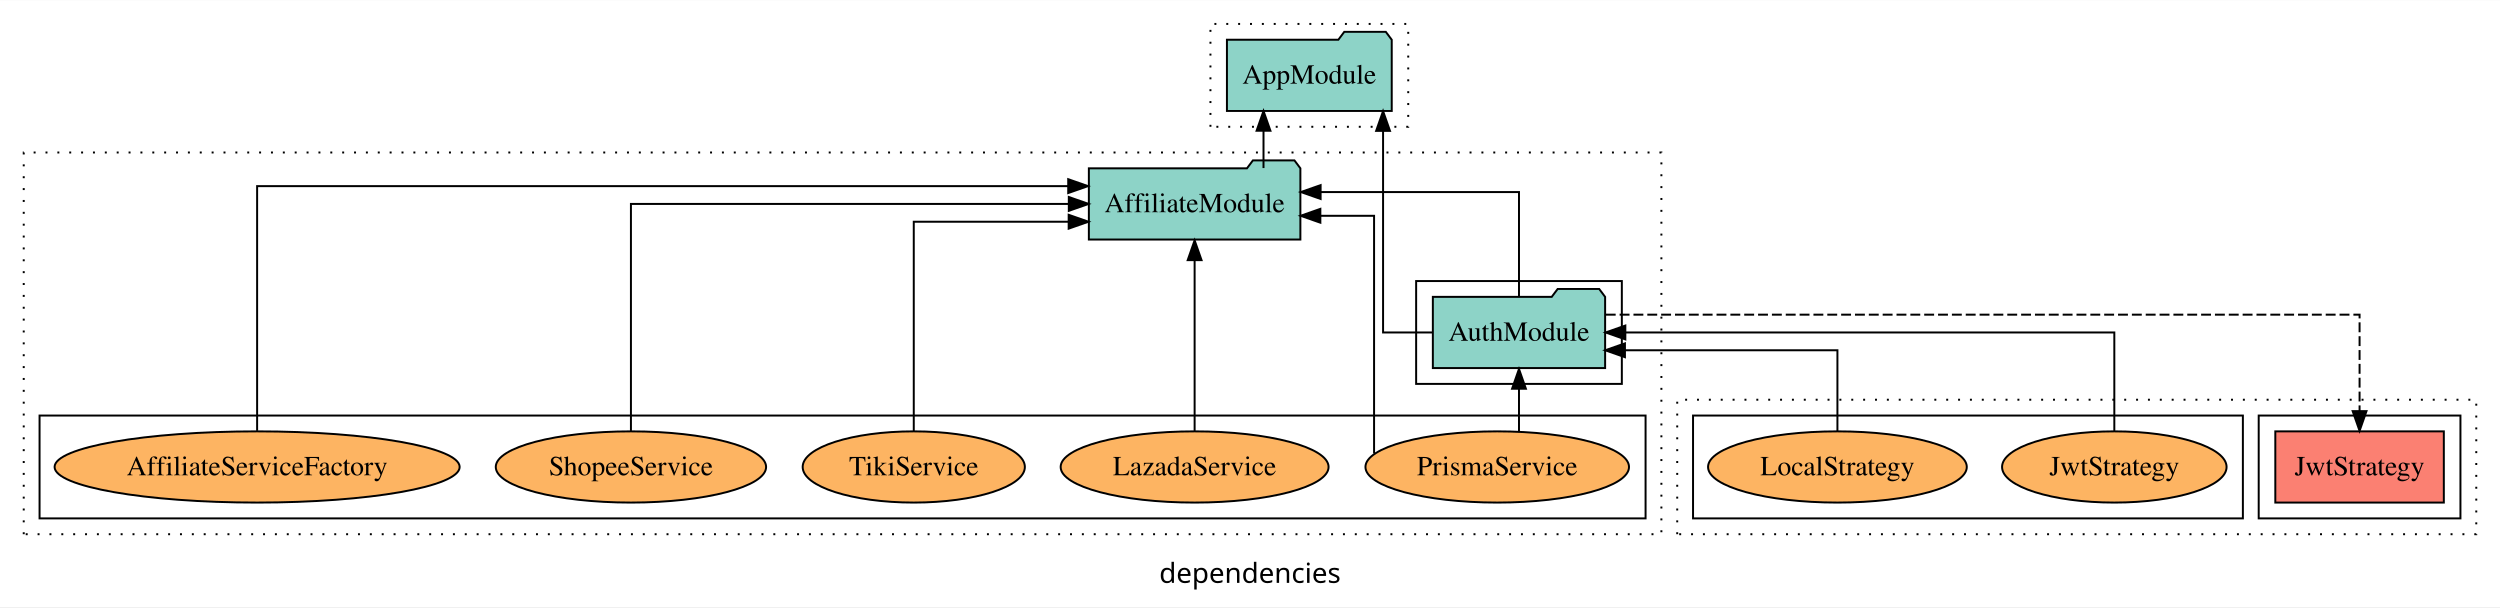
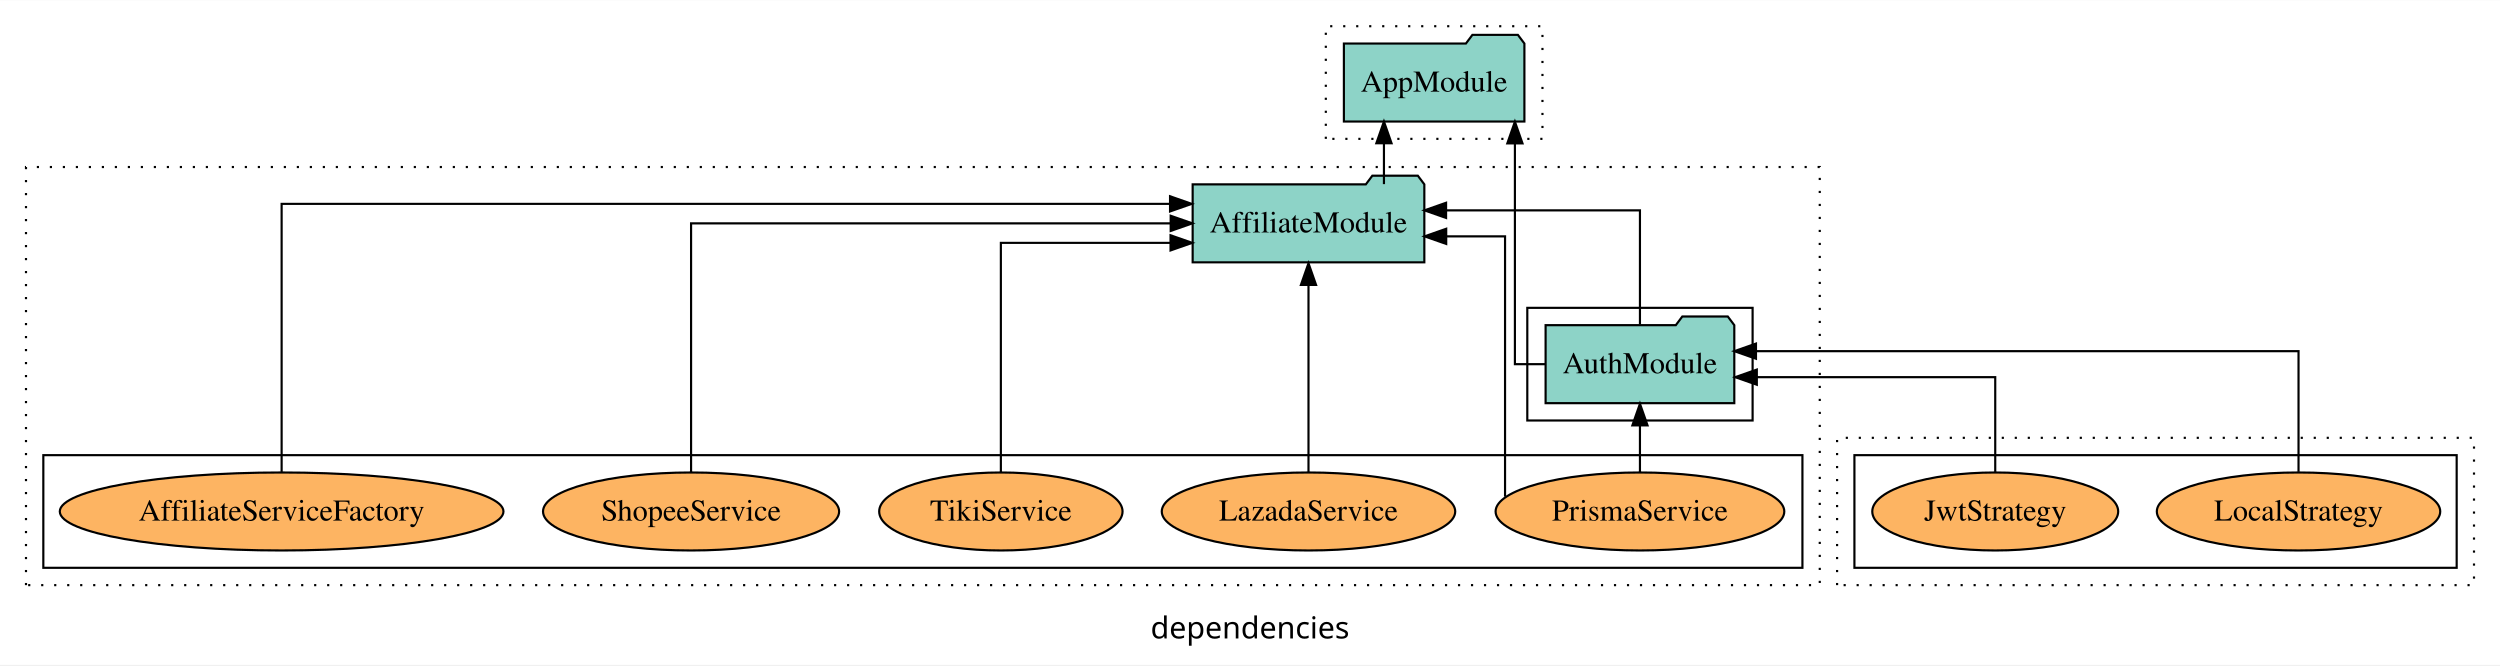
- <svg xmlns="http://www.w3.org/2000/svg" width="1264pt" height="307pt" viewBox="0.00 0.00 1264.00 306.80">
+ <svg xmlns="http://www.w3.org/2000/svg" width="1154pt" height="307pt" viewBox="0.00 0.00 1154.00 306.80">
  <g id="graph0" class="graph" transform="scale(1 1) rotate(0) translate(4 302.8)">
-     <polygon fill="white" stroke="transparent" points="-4,4 -4,-302.8 1260,-302.8 1260,4 -4,4" />
-     <text text-anchor="middle" x="628" y="-8.2" font-family="sans-serif" font-size="14.00">dependencies</text>
+     <polygon fill="white" stroke="transparent" points="-4,4 -4,-302.8 1150,-302.8 1150,4 -4,4" />
+     <text text-anchor="middle" x="573" y="-8.2" font-family="sans-serif" font-size="14.00">dependencies</text>
    <g id="clust1" class="cluster">
      <polygon fill="none" stroke="black" stroke-dasharray="1,5" points="8,-32.8 8,-225.8 836,-225.8 836,-32.8 8,-32.8" />
    </g>
    <g id="clust3" class="cluster">
-       <polygon fill="none" stroke="black" points="712,-108.8 712,-160.8 816,-160.8 816,-108.8 712,-108.8" />
+       <polygon fill="none" stroke="black" points="701,-108.8 701,-160.8 805,-160.8 805,-108.8 701,-108.8" />
    </g>
    <g id="clust6" class="cluster">
      <polygon fill="none" stroke="black" points="16,-40.8 16,-92.8 828,-92.8 828,-40.8 16,-40.8" />
    </g>
    <g id="clust7" class="cluster">
      <polygon fill="none" stroke="black" stroke-dasharray="1,5" points="608,-238.8 608,-290.8 708,-290.8 708,-238.8 608,-238.8" />
    </g>
    <g id="clust13" class="cluster">
-       <polygon fill="none" stroke="black" stroke-dasharray="1,5" points="844,-32.8 844,-100.8 1248,-100.8 1248,-32.8 844,-32.8" />
-     </g>
-     <g id="clust16" class="cluster">
-       <polygon fill="none" stroke="black" points="1138,-40.8 1138,-92.8 1240,-92.8 1240,-40.8 1138,-40.8" />
+       <polygon fill="none" stroke="black" stroke-dasharray="1,5" points="844,-32.8 844,-100.8 1138,-100.8 1138,-32.8 844,-32.8" />
    </g>
    <g id="clust18" class="cluster">
      <polygon fill="none" stroke="black" points="852,-40.8 852,-92.8 1130,-92.8 1130,-40.8 852,-40.8" />
    </g>
    <g id="node1" class="node">
-       <polygon fill="#8dd3c7" stroke="black" points="807.55,-152.8 804.55,-156.8 783.55,-156.8 780.55,-152.8 720.45,-152.8 720.45,-116.8 807.55,-116.8 807.55,-152.8" />
-       <text text-anchor="middle" x="764" y="-130.6" font-family="Times,serif" font-size="14.00">AuthModule</text>
+       <polygon fill="#8dd3c7" stroke="black" points="796.55,-152.8 793.55,-156.8 772.55,-156.8 769.55,-152.8 709.45,-152.8 709.45,-116.8 796.55,-116.8 796.55,-152.8" />
+       <text text-anchor="middle" x="753" y="-130.6" font-family="Times,serif" font-size="14.00">AuthModule</text>
    </g>
    <g id="node2" class="node">
      <polygon fill="#8dd3c7" stroke="black" points="653.47,-217.8 650.47,-221.8 629.47,-221.8 626.47,-217.8 546.53,-217.8 546.53,-181.8 653.47,-181.8 653.47,-217.8" />
      <text text-anchor="middle" x="600" y="-195.6" font-family="Times,serif" font-size="14.00">AffiliateModule</text>
    </g>
    <g id="edge1" class="edge">
-       <path fill="none" stroke="black" d="M764,-153.08C764,-174.12 764,-205.8 764,-205.8 764,-205.8 663.7,-205.8 663.7,-205.8" />
-       <polygon fill="black" stroke="black" points="663.7,-202.3 653.7,-205.8 663.7,-209.3 663.7,-202.3" />
+       <path fill="none" stroke="black" d="M753,-153.08C753,-174.12 753,-205.8 753,-205.8 753,-205.8 663.51,-205.8 663.51,-205.8" />
+       <polygon fill="black" stroke="black" points="663.51,-202.3 653.51,-205.8 663.51,-209.3 663.51,-202.3" />
    </g>
    <g id="node8" class="node">
      <polygon fill="#8dd3c7" stroke="black" points="699.66,-282.8 696.66,-286.8 675.66,-286.8 672.66,-282.8 616.34,-282.8 616.34,-246.8 699.66,-246.8 699.66,-282.8" />
      <text text-anchor="middle" x="658" y="-260.6" font-family="Times,serif" font-size="14.00">AppModule</text>
    </g>
    <g id="edge8" class="edge">
-       <path fill="none" stroke="black" d="M720.09,-134.8C706.62,-134.8 695.28,-134.8 695.28,-134.8 695.28,-134.8 695.28,-236.72 695.28,-236.72" />
+       <path fill="none" stroke="black" d="M709.25,-134.8C701.2,-134.8 695.28,-134.8 695.28,-134.8 695.28,-134.8 695.28,-236.72 695.28,-236.72" />
      <polygon fill="black" stroke="black" points="691.78,-236.72 695.28,-246.72 698.78,-236.72 691.78,-236.72" />
-     </g>
-     <g id="node9" class="node">
-       <polygon fill="#fb8072" stroke="black" points="1231.6,-84.8 1146.4,-84.8 1146.4,-48.8 1231.6,-48.8 1231.6,-84.8" />
-       <text text-anchor="middle" x="1189" y="-62.6" font-family="Times,serif" font-size="14.00">JwtStrategy </text>
-     </g>
-     <g id="edge9" class="edge">
-       <path fill="none" stroke="black" stroke-dasharray="5,2" d="M807.88,-143.8C916.47,-143.8 1189,-143.8 1189,-143.8 1189,-143.8 1189,-95.05 1189,-95.05" />
-       <polygon fill="black" stroke="black" points="1192.5,-95.05 1189,-85.05 1185.5,-95.05 1192.5,-95.05" />
    </g>
    <g id="edge7" class="edge">
      <path fill="none" stroke="black" d="M634.83,-217.91C634.83,-217.91 634.83,-236.79 634.83,-236.79" />
      <polygon fill="black" stroke="black" points="631.33,-236.79 634.83,-246.79 638.33,-236.79 631.33,-236.79" />
    </g>
    <g id="node3" class="node">
      <ellipse fill="#fdb462" stroke="black" cx="126" cy="-66.8" rx="102.4" ry="18" />
      <text text-anchor="middle" x="126" y="-62.6" font-family="Times,serif" font-size="14.00">AffiliateServiceFactory</text>
    </g>
    <g id="edge2" class="edge">
      <path fill="none" stroke="black" d="M126,-85.07C126,-123.43 126,-208.8 126,-208.8 126,-208.8 536.09,-208.8 536.09,-208.8" />
      <polygon fill="black" stroke="black" points="536.09,-212.3 546.09,-208.8 536.09,-205.3 536.09,-212.3" />
    </g>
    <g id="node4" class="node">
      <ellipse fill="#fdb462" stroke="black" cx="600" cy="-66.8" rx="67.73" ry="18" />
      <text text-anchor="middle" x="600" y="-62.6" font-family="Times,serif" font-size="14.00">LazadaService</text>
    </g>
    <g id="edge3" class="edge">
      <path fill="none" stroke="black" d="M600,-85.01C600,-85.01 600,-171.38 600,-171.38" />
      <polygon fill="black" stroke="black" points="596.5,-171.38 600,-181.38 603.5,-171.38 596.5,-171.38" />
    </g>
    <g id="node5" class="node">
      <ellipse fill="#fdb462" stroke="black" cx="753" cy="-66.8" rx="66.63" ry="18" />
      <text text-anchor="middle" x="753" y="-62.6" font-family="Times,serif" font-size="14.00">PrismaService</text>
    </g>
-     <g id="edge12" class="edge">
-       <path fill="none" stroke="black" d="M764,-84.67C764,-84.67 764,-106.34 764,-106.34" />
-       <polygon fill="black" stroke="black" points="760.5,-106.34 764,-116.34 767.5,-106.34 760.5,-106.34" />
+     <g id="edge11" class="edge">
+       <path fill="none" stroke="black" d="M753,-85.02C753,-85.02 753,-106.53 753,-106.53" />
+       <polygon fill="black" stroke="black" points="749.5,-106.53 753,-116.53 756.5,-106.53 749.5,-106.53" />
    </g>
    <g id="edge4" class="edge">
      <path fill="none" stroke="black" d="M690.73,-73.63C690.73,-100.01 690.73,-193.8 690.73,-193.8 690.73,-193.8 663.57,-193.8 663.57,-193.8" />
      <polygon fill="black" stroke="black" points="663.57,-190.3 653.57,-193.8 663.57,-197.3 663.57,-190.3" />
    </g>
    <g id="node6" class="node">
      <ellipse fill="#fdb462" stroke="black" cx="315" cy="-66.8" rx="68.34" ry="18" />
      <text text-anchor="middle" x="315" y="-62.6" font-family="Times,serif" font-size="14.00">ShopeeService</text>
    </g>
    <g id="edge5" class="edge">
      <path fill="none" stroke="black" d="M315,-85.01C315,-121.44 315,-199.8 315,-199.8 315,-199.8 536.39,-199.8 536.39,-199.8" />
      <polygon fill="black" stroke="black" points="536.39,-203.3 546.39,-199.8 536.39,-196.3 536.39,-203.3" />
    </g>
    <g id="node7" class="node">
      <ellipse fill="#fdb462" stroke="black" cx="458" cy="-66.8" rx="56.17" ry="18" />
      <text text-anchor="middle" x="458" y="-62.6" font-family="Times,serif" font-size="14.00">TikiService</text>
    </g>
    <g id="edge6" class="edge">
      <path fill="none" stroke="black" d="M458,-84.83C458,-119.22 458,-190.8 458,-190.8 458,-190.8 536.32,-190.8 536.32,-190.8" />
      <polygon fill="black" stroke="black" points="536.32,-194.3 546.32,-190.8 536.32,-187.3 536.32,-194.3" />
    </g>
+     <g id="node9" class="node">
+       <ellipse fill="#fdb462" stroke="black" cx="917" cy="-66.8" rx="56.76" ry="18" />
+       <text text-anchor="middle" x="917" y="-62.6" font-family="Times,serif" font-size="14.00">JwtStrategy</text>
+     </g>
+     <g id="edge9" class="edge">
+       <path fill="none" stroke="black" d="M917,-85.07C917,-103.36 917,-128.8 917,-128.8 917,-128.8 806.95,-128.8 806.95,-128.8" />
+       <polygon fill="black" stroke="black" points="806.95,-125.3 796.95,-128.8 806.95,-132.3 806.95,-125.3" />
+     </g>
    <g id="node10" class="node">
-       <ellipse fill="#fdb462" stroke="black" cx="1065" cy="-66.8" rx="56.76" ry="18" />
-       <text text-anchor="middle" x="1065" y="-62.6" font-family="Times,serif" font-size="14.00">JwtStrategy</text>
+       <ellipse fill="#fdb462" stroke="black" cx="1057" cy="-66.8" rx="65.41" ry="18" />
+       <text text-anchor="middle" x="1057" y="-62.6" font-family="Times,serif" font-size="14.00">LocalStrategy</text>
    </g>
    <g id="edge10" class="edge">
-       <path fill="none" stroke="black" d="M1065,-85.02C1065,-105.17 1065,-134.8 1065,-134.8 1065,-134.8 817.77,-134.8 817.77,-134.8" />
-       <polygon fill="black" stroke="black" points="817.77,-131.3 807.77,-134.8 817.77,-138.3 817.77,-131.3" />
-     </g>
-     <g id="node11" class="node">
-       <ellipse fill="#fdb462" stroke="black" cx="925" cy="-66.8" rx="65.41" ry="18" />
-       <text text-anchor="middle" x="925" y="-62.6" font-family="Times,serif" font-size="14.00">LocalStrategy</text>
-     </g>
-     <g id="edge11" class="edge">
-       <path fill="none" stroke="black" d="M925,-84.82C925,-102.17 925,-125.8 925,-125.8 925,-125.8 817.57,-125.8 817.57,-125.8" />
-       <polygon fill="black" stroke="black" points="817.57,-122.3 807.57,-125.8 817.57,-129.3 817.57,-122.3" />
+       <path fill="none" stroke="black" d="M1057,-85.09C1057,-107.01 1057,-140.8 1057,-140.8 1057,-140.8 806.56,-140.8 806.56,-140.8" />
+       <polygon fill="black" stroke="black" points="806.56,-137.3 796.56,-140.8 806.56,-144.3 806.56,-137.3" />
    </g>
  </g>
</svg>
